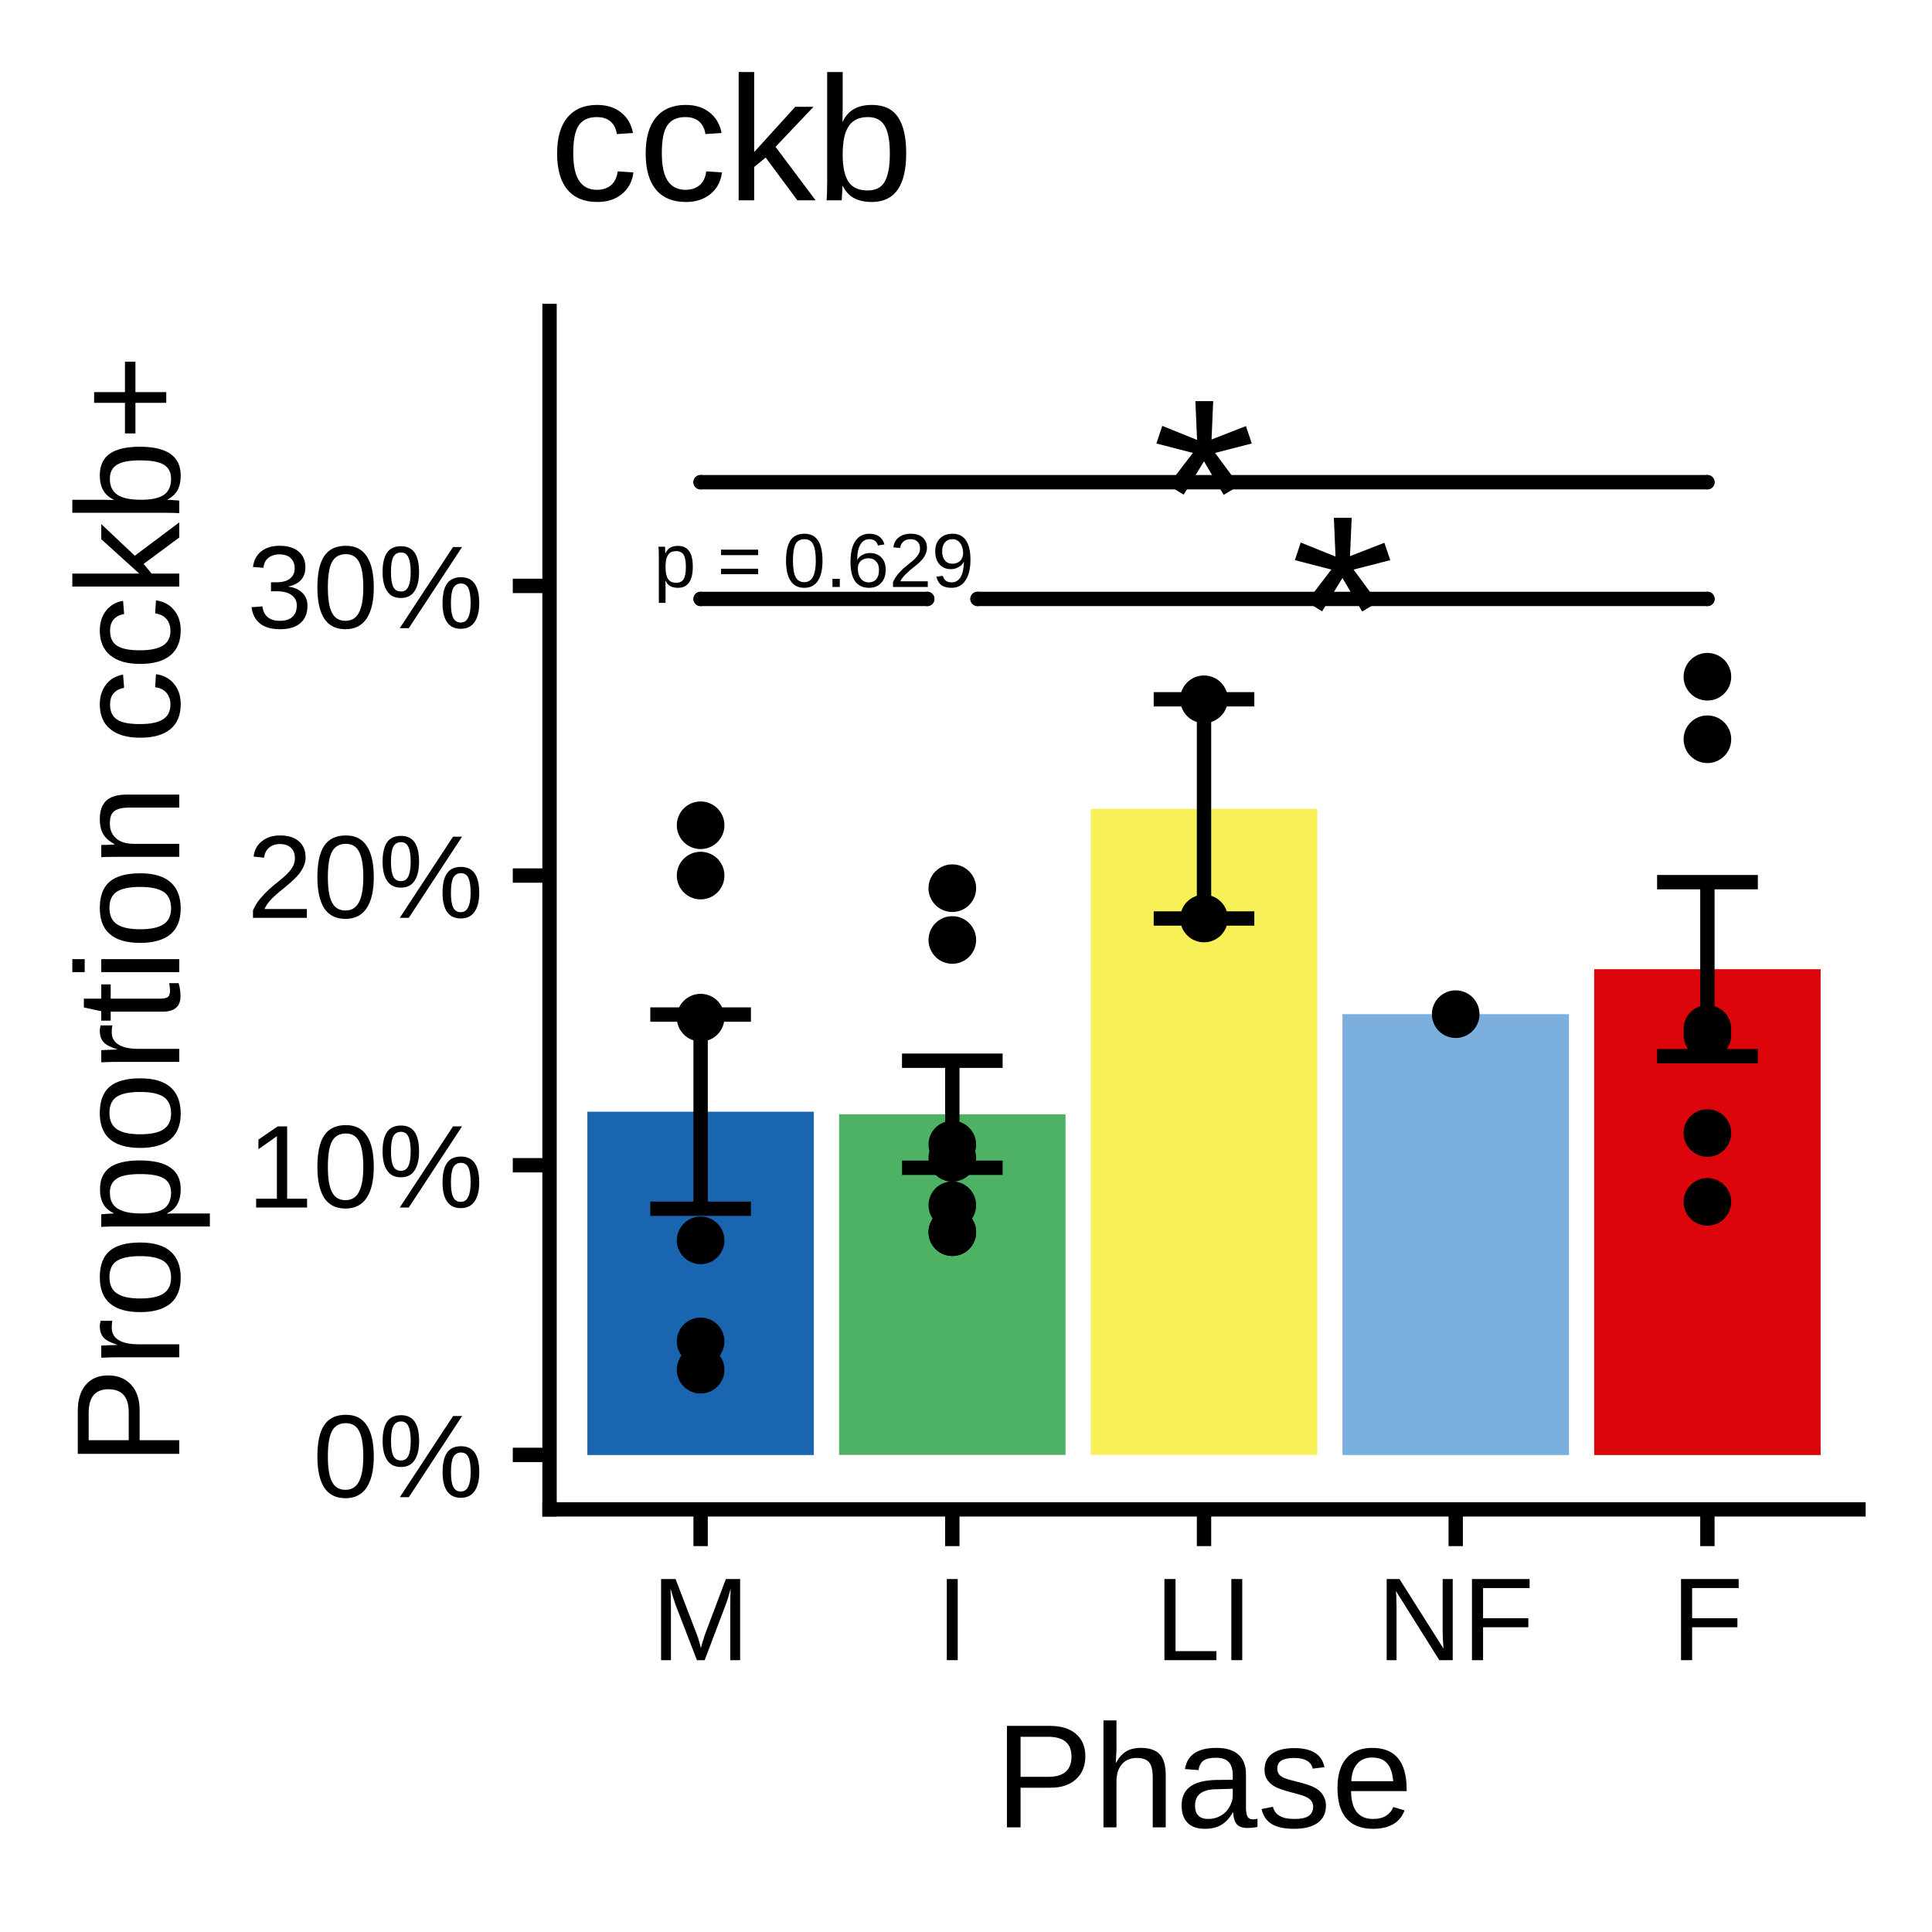
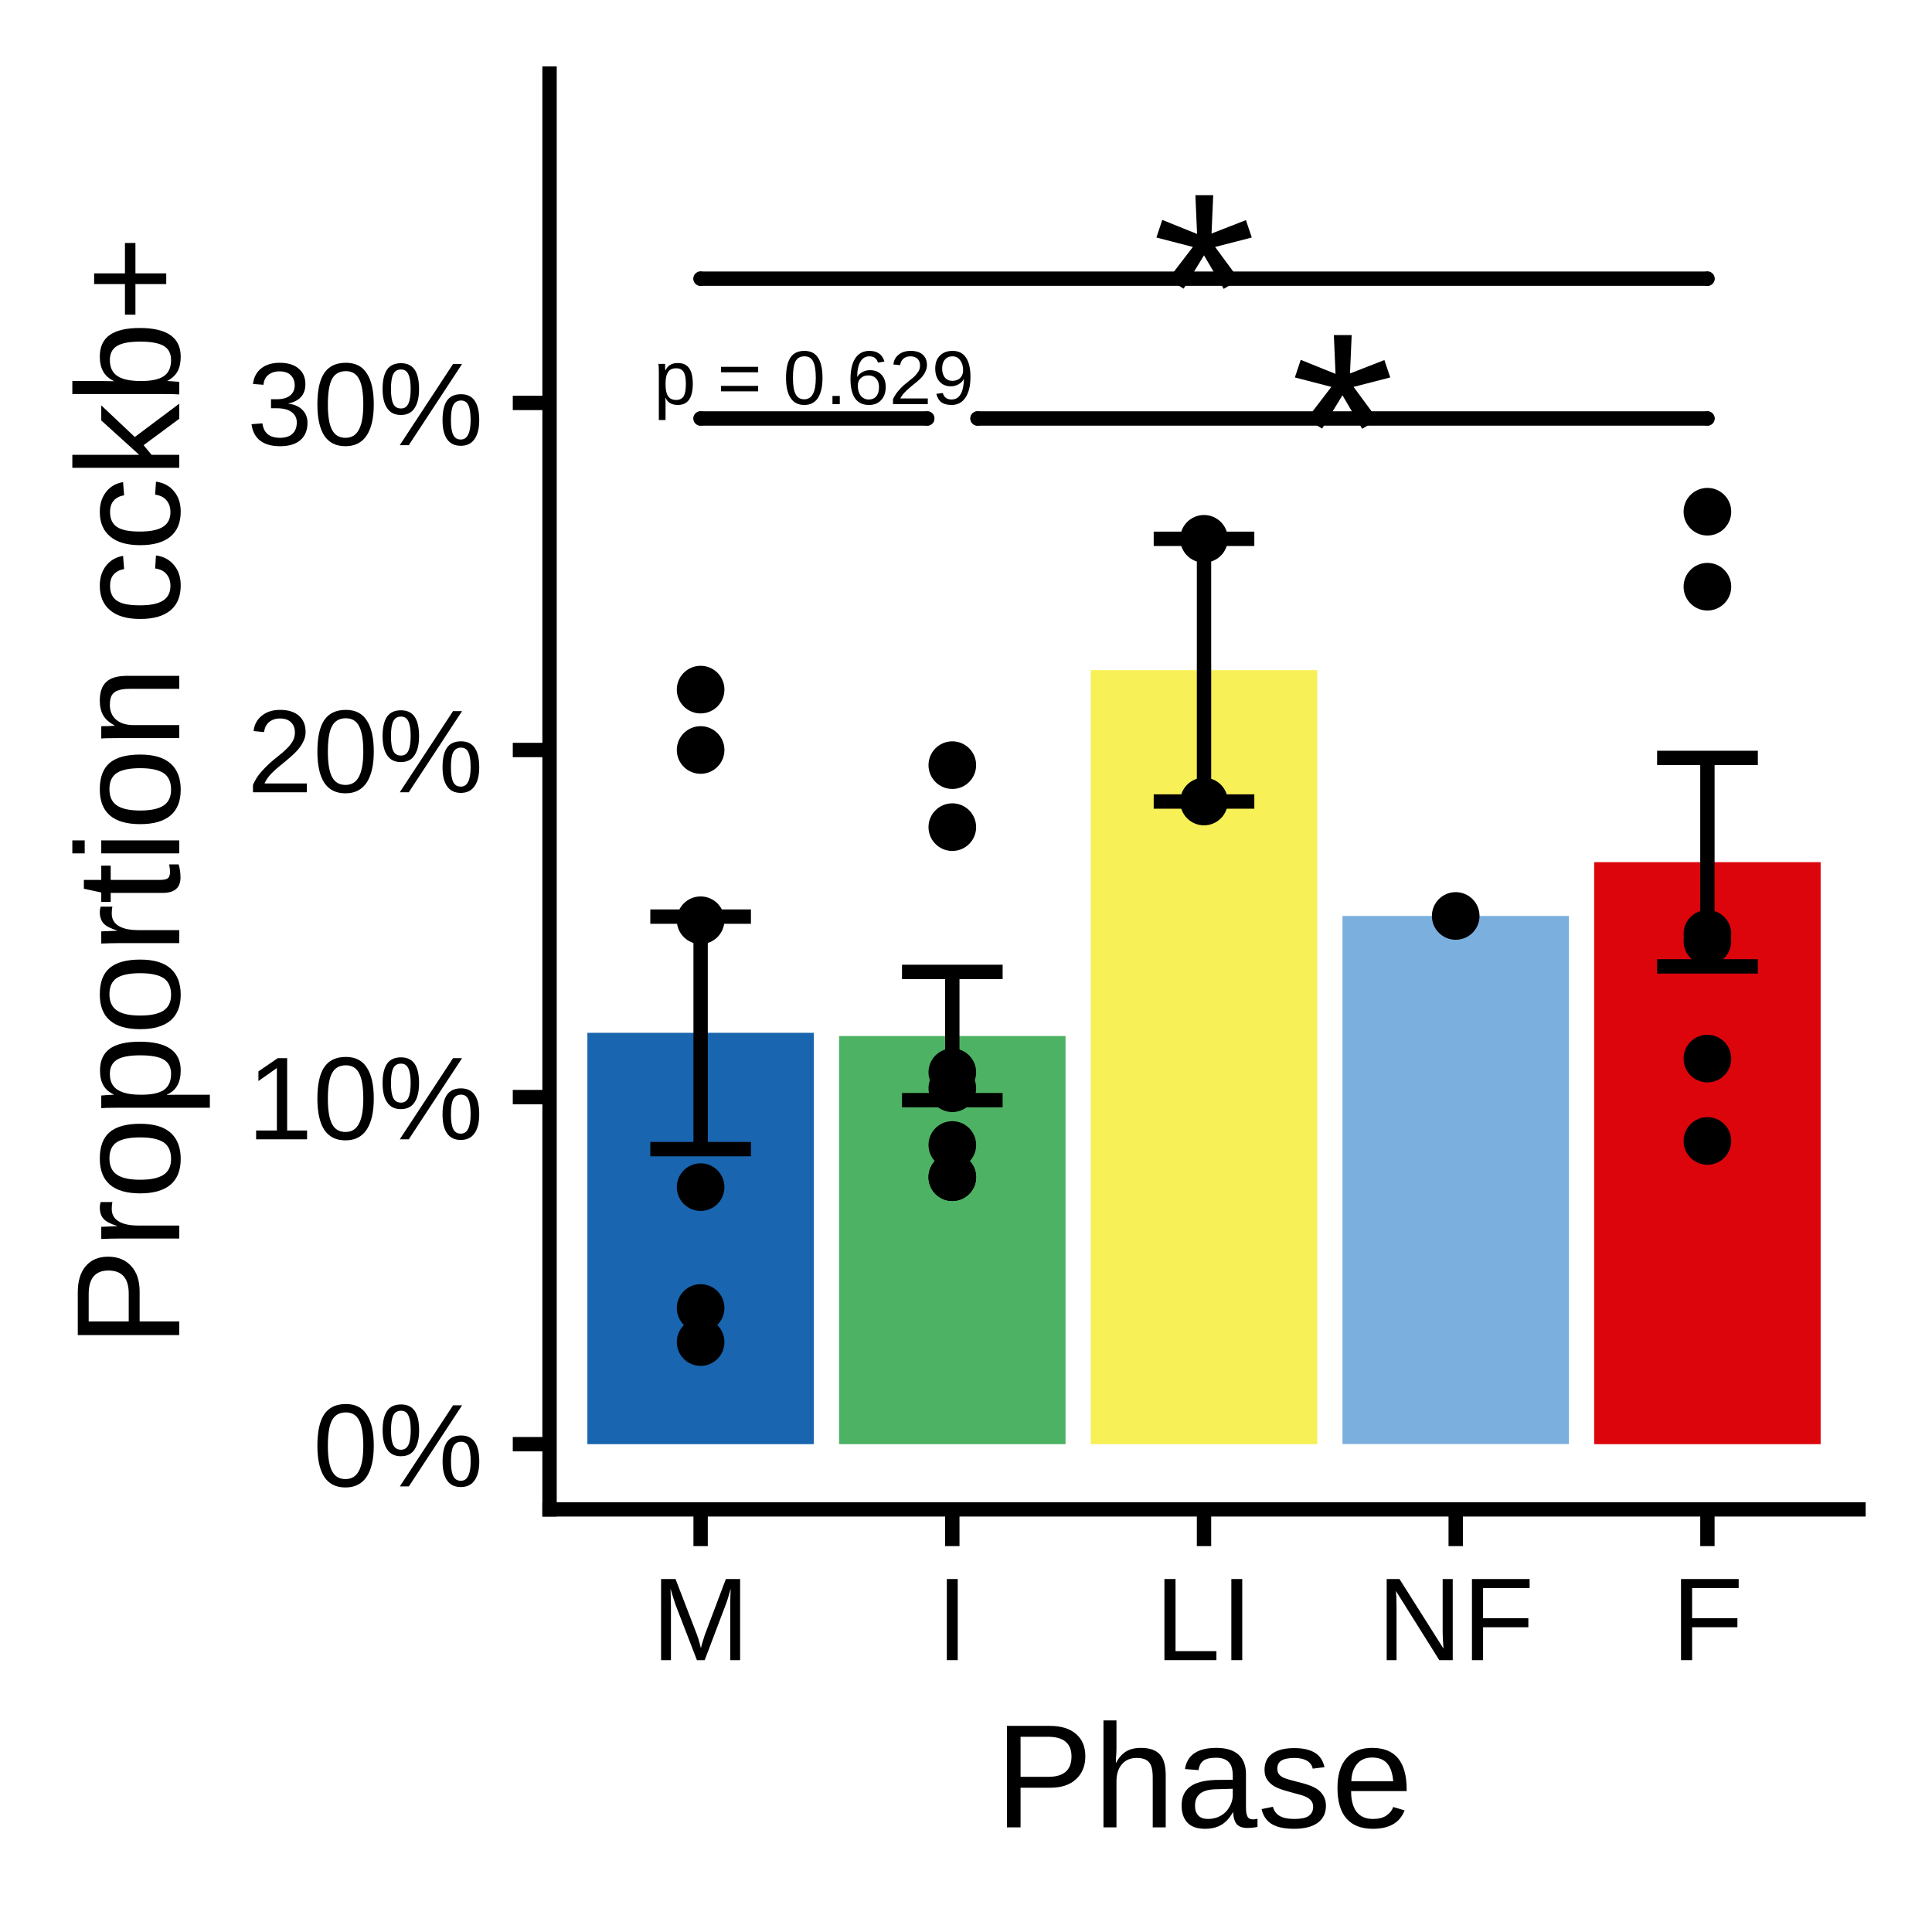
<svg xmlns="http://www.w3.org/2000/svg" class="svglite" width="144.00pt" height="144.00pt" viewBox="0 0 144.00 144.00">
  <defs>
    <style type="text/css">
    .svglite line, .svglite polyline, .svglite polygon, .svglite path, .svglite rect, .svglite circle {
      fill: none;
      stroke: #000000;
      stroke-linecap: round;
      stroke-linejoin: round;
      stroke-miterlimit: 10.00;
    }
    .svglite text {
      white-space: pre;
    }
  </style>
  </defs>
  <rect width="100%" height="100%" style="stroke: none; fill: #FFFFFF;" />
  <defs>
    <clipPath id="cpMC4wMHwxNDQuMDB8MC4wMHwxNDQuMDA=">
      <rect x="0.00" y="0.00" width="144.00" height="144.00" />
    </clipPath>
  </defs>
  <g clip-path="url(#cpMC4wMHwxNDQuMDB8MC4wMHwxNDQuMDA=)">
    <rect x="-0" y="0.00" width="144.00" height="144.00" style="stroke-width: 1.07; stroke: #FFFFFF; fill: #FFFFFF;" />
  </g>
  <defs>
-     <clipPath id="cpNDAuOTZ8MTM4LjUyfDIzLjE4fDExMi41MA==">
-       <rect x="40.96" y="23.18" width="97.56" height="89.33" />
+     <clipPath id="cpNDAuOTZ8MTM4LjUyfDUuNDh8MTEyLjUw">
+       <rect x="40.96" y="5.48" width="97.56" height="107.02" />
    </clipPath>
  </defs>
-   <g clip-path="url(#cpNDAuOTZ8MTM4LjUyfDIzLjE4fDExMi41MA==)">
-     <rect x="40.96" y="23.18" width="97.56" height="89.33" style="stroke-width: 1.07; stroke: none; fill: #FFFFFF;" />
-     <rect x="43.78" y="82.86" width="16.88" height="25.59" style="stroke-width: 1.07; stroke: none; stroke-linecap: butt; stroke-linejoin: miter; fill: #1965B0;" />
-     <rect x="62.54" y="83.05" width="16.88" height="25.39" style="stroke-width: 1.07; stroke: none; stroke-linecap: butt; stroke-linejoin: miter; fill: #4EB265;" />
-     <rect x="81.30" y="60.29" width="16.88" height="48.15" style="stroke-width: 1.07; stroke: none; stroke-linecap: butt; stroke-linejoin: miter; fill: #F7F056;" />
-     <rect x="100.06" y="75.59" width="16.88" height="32.86" style="stroke-width: 1.07; stroke: none; stroke-linecap: butt; stroke-linejoin: miter; fill: #7BAFDE;" />
-     <rect x="118.82" y="72.24" width="16.88" height="36.21" style="stroke-width: 1.07; stroke: none; stroke-linecap: butt; stroke-linejoin: miter; fill: #DC050C;" />
-     <polyline points="48.47,75.62 55.97,75.62 " style="stroke-width: 1.07; stroke-linecap: butt;" />
-     <polyline points="52.22,75.62 52.22,90.09 " style="stroke-width: 1.07; stroke-linecap: butt;" />
-     <polyline points="48.47,90.09 55.97,90.09 " style="stroke-width: 1.07; stroke-linecap: butt;" />
-     <polyline points="67.23,79.06 74.73,79.06 " style="stroke-width: 1.07; stroke-linecap: butt;" />
-     <polyline points="70.98,79.06 70.98,87.04 " style="stroke-width: 1.07; stroke-linecap: butt;" />
-     <polyline points="67.23,87.04 74.73,87.04 " style="stroke-width: 1.07; stroke-linecap: butt;" />
-     <polyline points="85.99,52.12 93.49,52.12 " style="stroke-width: 1.07; stroke-linecap: butt;" />
-     <polyline points="89.74,52.12 89.74,68.46 " style="stroke-width: 1.07; stroke-linecap: butt;" />
-     <polyline points="85.99,68.46 93.49,68.46 " style="stroke-width: 1.07; stroke-linecap: butt;" />
-     <polyline points="123.51,65.75 131.02,65.75 " style="stroke-width: 1.07; stroke-linecap: butt;" />
-     <polyline points="127.26,65.75 127.26,78.72 " style="stroke-width: 1.07; stroke-linecap: butt;" />
-     <polyline points="123.51,78.72 131.02,78.72 " style="stroke-width: 1.07; stroke-linecap: butt;" />
-     <circle cx="89.74" cy="68.46" r="1.42" style="stroke-width: 0.71; fill: #000000;" />
-     <circle cx="70.98" cy="89.83" r="1.42" style="stroke-width: 0.71; fill: #000000;" />
-     <circle cx="70.98" cy="66.20" r="1.42" style="stroke-width: 0.71; fill: #000000;" />
-     <circle cx="127.26" cy="55.10" r="1.42" style="stroke-width: 0.71; fill: #000000;" />
-     <circle cx="52.22" cy="65.26" r="1.42" style="stroke-width: 0.71; fill: #000000;" />
-     <circle cx="127.26" cy="77.15" r="1.42" style="stroke-width: 0.71; fill: #000000;" />
-     <circle cx="52.22" cy="61.51" r="1.42" style="stroke-width: 0.71; fill: #000000;" />
-     <circle cx="127.26" cy="89.58" r="1.42" style="stroke-width: 0.71; fill: #000000;" />
-     <circle cx="52.22" cy="92.45" r="1.42" style="stroke-width: 0.71; fill: #000000;" />
-     <circle cx="127.26" cy="76.69" r="1.42" style="stroke-width: 0.71; fill: #000000;" />
-     <circle cx="52.22" cy="102.09" r="1.42" style="stroke-width: 0.71; fill: #000000;" />
-     <circle cx="127.26" cy="50.44" r="1.42" style="stroke-width: 0.71; fill: #000000;" />
-     <circle cx="52.22" cy="75.85" r="1.42" style="stroke-width: 0.71; fill: #000000;" />
-     <circle cx="70.98" cy="91.84" r="1.42" style="stroke-width: 0.71; fill: #000000;" />
-     <circle cx="127.26" cy="84.45" r="1.42" style="stroke-width: 0.71; fill: #000000;" />
-     <circle cx="52.22" cy="99.98" r="1.42" style="stroke-width: 0.71; fill: #000000;" />
-     <circle cx="89.74" cy="52.12" r="1.42" style="stroke-width: 0.71; fill: #000000;" />
-     <circle cx="70.98" cy="86.30" r="1.42" style="stroke-width: 0.71; fill: #000000;" />
-     <circle cx="70.98" cy="91.84" r="1.42" style="stroke-width: 0.71; fill: #000000;" />
-     <circle cx="108.50" cy="75.59" r="1.42" style="stroke-width: 0.71; fill: #000000;" />
-     <circle cx="70.98" cy="85.31" r="1.42" style="stroke-width: 0.71; fill: #000000;" />
-     <circle cx="70.98" cy="70.06" r="1.42" style="stroke-width: 0.71; fill: #000000;" />
-     <text x="60.66" y="43.75" text-anchor="middle" style="font-size: 5.69px; font-family: &quot;Arial&quot;;" textLength="23.85px" lengthAdjust="spacingAndGlyphs">p = 0.629</text>
-     <line x1="52.22" y1="44.64" x2="52.22" y2="44.64" style="stroke-width: 1.07;" />
-     <line x1="52.22" y1="44.64" x2="69.11" y2="44.64" style="stroke-width: 1.07;" />
-     <line x1="69.11" y1="44.64" x2="69.11" y2="44.64" style="stroke-width: 1.07;" />
-     <text x="100.06" y="52.30" text-anchor="middle" style="font-size: 19.92px; font-family: &quot;Arial&quot;;" textLength="7.75px" lengthAdjust="spacingAndGlyphs">*</text>
-     <line x1="72.86" y1="44.64" x2="72.86" y2="44.64" style="stroke-width: 1.07;" />
-     <line x1="72.86" y1="44.64" x2="127.26" y2="44.64" style="stroke-width: 1.07;" />
-     <line x1="127.26" y1="44.64" x2="127.26" y2="44.64" style="stroke-width: 1.07;" />
-     <text x="89.74" y="43.60" text-anchor="middle" style="font-size: 19.92px; font-family: &quot;Arial&quot;;" textLength="7.75px" lengthAdjust="spacingAndGlyphs">*</text>
-     <line x1="52.22" y1="35.94" x2="52.22" y2="35.94" style="stroke-width: 1.07;" />
-     <line x1="52.22" y1="35.94" x2="127.26" y2="35.94" style="stroke-width: 1.07;" />
-     <line x1="127.26" y1="35.94" x2="127.26" y2="35.94" style="stroke-width: 1.07;" />
+   <g clip-path="url(#cpNDAuOTZ8MTM4LjUyfDUuNDh8MTEyLjUw)">
+     <rect x="40.96" y="5.48" width="97.56" height="107.02" style="stroke-width: 1.07; stroke: none; fill: #FFFFFF;" />
+     <rect x="43.78" y="76.98" width="16.88" height="30.66" style="stroke-width: 1.07; stroke: none; stroke-linecap: butt; stroke-linejoin: miter; fill: #1965B0;" />
+     <rect x="62.54" y="77.22" width="16.88" height="30.42" style="stroke-width: 1.07; stroke: none; stroke-linecap: butt; stroke-linejoin: miter; fill: #4EB265;" />
+     <rect x="81.30" y="49.95" width="16.88" height="57.69" style="stroke-width: 1.07; stroke: none; stroke-linecap: butt; stroke-linejoin: miter; fill: #F7F056;" />
+     <rect x="100.06" y="68.27" width="16.88" height="39.36" style="stroke-width: 1.07; stroke: none; stroke-linecap: butt; stroke-linejoin: miter; fill: #7BAFDE;" />
+     <rect x="118.82" y="64.26" width="16.88" height="43.38" style="stroke-width: 1.07; stroke: none; stroke-linecap: butt; stroke-linejoin: miter; fill: #DC050C;" />
+     <polyline points="48.47,68.32 55.97,68.32 " style="stroke-width: 1.07; stroke-linecap: butt;" />
+     <polyline points="52.22,68.32 52.22,85.65 " style="stroke-width: 1.07; stroke-linecap: butt;" />
+     <polyline points="48.47,85.65 55.97,85.65 " style="stroke-width: 1.07; stroke-linecap: butt;" />
+     <polyline points="67.23,72.44 74.73,72.44 " style="stroke-width: 1.07; stroke-linecap: butt;" />
+     <polyline points="70.98,72.44 70.98,82.00 " style="stroke-width: 1.07; stroke-linecap: butt;" />
+     <polyline points="67.23,82.00 74.73,82.00 " style="stroke-width: 1.07; stroke-linecap: butt;" />
+     <polyline points="85.99,40.16 93.49,40.16 " style="stroke-width: 1.07; stroke-linecap: butt;" />
+     <polyline points="89.74,40.16 89.74,59.74 " style="stroke-width: 1.07; stroke-linecap: butt;" />
+     <polyline points="85.99,59.74 93.49,59.74 " style="stroke-width: 1.07; stroke-linecap: butt;" />
+     <polyline points="123.51,56.49 131.02,56.49 " style="stroke-width: 1.07; stroke-linecap: butt;" />
+     <polyline points="127.26,56.49 127.26,72.03 " style="stroke-width: 1.07; stroke-linecap: butt;" />
+     <polyline points="123.51,72.03 131.02,72.03 " style="stroke-width: 1.07; stroke-linecap: butt;" />
+     <circle cx="89.74" cy="59.74" r="1.42" style="stroke-width: 0.71; fill: #000000;" />
+     <circle cx="70.98" cy="85.34" r="1.42" style="stroke-width: 0.71; fill: #000000;" />
+     <circle cx="70.98" cy="57.03" r="1.42" style="stroke-width: 0.71; fill: #000000;" />
+     <circle cx="127.26" cy="43.73" r="1.42" style="stroke-width: 0.71; fill: #000000;" />
+     <circle cx="52.22" cy="55.90" r="1.42" style="stroke-width: 0.71; fill: #000000;" />
+     <circle cx="127.26" cy="70.15" r="1.42" style="stroke-width: 0.71; fill: #000000;" />
+     <circle cx="52.22" cy="51.40" r="1.42" style="stroke-width: 0.71; fill: #000000;" />
+     <circle cx="127.26" cy="85.04" r="1.42" style="stroke-width: 0.71; fill: #000000;" />
+     <circle cx="52.22" cy="88.48" r="1.42" style="stroke-width: 0.71; fill: #000000;" />
+     <circle cx="127.26" cy="69.60" r="1.42" style="stroke-width: 0.71; fill: #000000;" />
+     <circle cx="52.22" cy="100.03" r="1.42" style="stroke-width: 0.71; fill: #000000;" />
+     <circle cx="127.26" cy="38.14" r="1.42" style="stroke-width: 0.71; fill: #000000;" />
+     <circle cx="52.22" cy="68.59" r="1.42" style="stroke-width: 0.71; fill: #000000;" />
+     <circle cx="70.98" cy="87.74" r="1.42" style="stroke-width: 0.71; fill: #000000;" />
+     <circle cx="127.26" cy="78.90" r="1.42" style="stroke-width: 0.71; fill: #000000;" />
+     <circle cx="52.22" cy="97.49" r="1.42" style="stroke-width: 0.71; fill: #000000;" />
+     <circle cx="89.74" cy="40.16" r="1.42" style="stroke-width: 0.71; fill: #000000;" />
+     <circle cx="70.98" cy="81.11" r="1.42" style="stroke-width: 0.71; fill: #000000;" />
+     <circle cx="70.98" cy="87.74" r="1.42" style="stroke-width: 0.71; fill: #000000;" />
+     <circle cx="108.50" cy="68.27" r="1.42" style="stroke-width: 0.71; fill: #000000;" />
+     <circle cx="70.98" cy="79.92" r="1.42" style="stroke-width: 0.71; fill: #000000;" />
+     <circle cx="70.98" cy="61.65" r="1.42" style="stroke-width: 0.71; fill: #000000;" />
+     <text x="60.66" y="30.12" text-anchor="middle" style="font-size: 5.69px; font-family: &quot;Arial&quot;;" textLength="23.85px" lengthAdjust="spacingAndGlyphs">p = 0.629</text>
+     <line x1="52.22" y1="31.19" x2="52.22" y2="31.19" style="stroke-width: 1.07;" />
+     <line x1="52.22" y1="31.19" x2="69.11" y2="31.19" style="stroke-width: 1.07;" />
+     <line x1="69.11" y1="31.19" x2="69.11" y2="31.19" style="stroke-width: 1.07;" />
+     <text x="100.06" y="38.68" text-anchor="middle" style="font-size: 19.92px; font-family: &quot;Arial&quot;;" textLength="7.75px" lengthAdjust="spacingAndGlyphs">*</text>
+     <line x1="72.86" y1="31.19" x2="72.86" y2="31.19" style="stroke-width: 1.07;" />
+     <line x1="72.86" y1="31.19" x2="127.26" y2="31.19" style="stroke-width: 1.07;" />
+     <line x1="127.26" y1="31.19" x2="127.26" y2="31.19" style="stroke-width: 1.07;" />
+     <text x="89.74" y="28.25" text-anchor="middle" style="font-size: 19.92px; font-family: &quot;Arial&quot;;" textLength="7.75px" lengthAdjust="spacingAndGlyphs">*</text>
+     <line x1="52.22" y1="20.77" x2="52.22" y2="20.77" style="stroke-width: 1.07;" />
+     <line x1="52.22" y1="20.77" x2="127.26" y2="20.77" style="stroke-width: 1.07;" />
+     <line x1="127.26" y1="20.77" x2="127.26" y2="20.77" style="stroke-width: 1.07;" />
  </g>
  <g clip-path="url(#cpMC4wMHwxNDQuMDB8MC4wMHwxNDQuMDA=)">
-     <polyline points="40.96,112.50 40.96,23.18 " style="stroke-width: 1.07; stroke-linecap: square;" />
-     <text x="36.03" y="111.59" text-anchor="end" style="font-size: 8.80px; font-family: &quot;Arial&quot;;" textLength="12.72px" lengthAdjust="spacingAndGlyphs">0%</text>
-     <text x="36.03" y="90.00" text-anchor="end" style="font-size: 8.80px; font-family: &quot;Arial&quot;;" textLength="17.62px" lengthAdjust="spacingAndGlyphs">10%</text>
-     <text x="36.03" y="68.41" text-anchor="end" style="font-size: 8.80px; font-family: &quot;Arial&quot;;" textLength="17.62px" lengthAdjust="spacingAndGlyphs">20%</text>
-     <text x="36.03" y="46.82" text-anchor="end" style="font-size: 8.80px; font-family: &quot;Arial&quot;;" textLength="17.62px" lengthAdjust="spacingAndGlyphs">30%</text>
-     <polyline points="38.22,108.44 40.96,108.44 " style="stroke-width: 1.07; stroke-linecap: butt;" />
-     <polyline points="38.22,86.85 40.96,86.85 " style="stroke-width: 1.07; stroke-linecap: butt;" />
-     <polyline points="38.22,65.26 40.96,65.26 " style="stroke-width: 1.07; stroke-linecap: butt;" />
-     <polyline points="38.22,43.67 40.96,43.67 " style="stroke-width: 1.07; stroke-linecap: butt;" />
+     <polyline points="40.96,112.50 40.96,5.48 " style="stroke-width: 1.07; stroke-linecap: square;" />
+     <text x="36.03" y="110.79" text-anchor="end" style="font-size: 8.80px; font-family: &quot;Arial&quot;;" textLength="12.72px" lengthAdjust="spacingAndGlyphs">0%</text>
+     <text x="36.03" y="84.92" text-anchor="end" style="font-size: 8.80px; font-family: &quot;Arial&quot;;" textLength="17.62px" lengthAdjust="spacingAndGlyphs">10%</text>
+     <text x="36.03" y="59.05" text-anchor="end" style="font-size: 8.80px; font-family: &quot;Arial&quot;;" textLength="17.62px" lengthAdjust="spacingAndGlyphs">20%</text>
+     <text x="36.03" y="33.18" text-anchor="end" style="font-size: 8.80px; font-family: &quot;Arial&quot;;" textLength="17.62px" lengthAdjust="spacingAndGlyphs">30%</text>
+     <polyline points="38.22,107.64 40.96,107.64 " style="stroke-width: 1.07; stroke-linecap: butt;" />
+     <polyline points="38.22,81.77 40.96,81.77 " style="stroke-width: 1.07; stroke-linecap: butt;" />
+     <polyline points="38.22,55.90 40.96,55.90 " style="stroke-width: 1.07; stroke-linecap: butt;" />
+     <polyline points="38.22,30.03 40.96,30.03 " style="stroke-width: 1.07; stroke-linecap: butt;" />
    <polyline points="40.96,112.50 138.52,112.50 " style="stroke-width: 1.07; stroke-linecap: square;" />
    <polyline points="52.22,115.24 52.22,112.50 " style="stroke-width: 1.07; stroke-linecap: butt;" />
    <polyline points="70.98,115.24 70.98,112.50 " style="stroke-width: 1.07; stroke-linecap: butt;" />
    <polyline points="89.74,115.24 89.74,112.50 " style="stroke-width: 1.07; stroke-linecap: butt;" />
    <polyline points="108.50,115.24 108.50,112.50 " style="stroke-width: 1.07; stroke-linecap: butt;" />
    <polyline points="127.26,115.24 127.26,112.50 " style="stroke-width: 1.07; stroke-linecap: butt;" />
    <text x="52.22" y="123.74" text-anchor="middle" style="font-size: 8.80px; font-family: &quot;Arial&quot;;" textLength="7.33px" lengthAdjust="spacingAndGlyphs">M</text>
    <text x="70.98" y="123.74" text-anchor="middle" style="font-size: 8.80px; font-family: &quot;Arial&quot;;" textLength="2.45px" lengthAdjust="spacingAndGlyphs">I</text>
    <text x="89.74" y="123.74" text-anchor="middle" style="font-size: 8.80px; font-family: &quot;Arial&quot;;" textLength="7.34px" lengthAdjust="spacingAndGlyphs">LI</text>
    <text x="108.50" y="123.74" text-anchor="middle" style="font-size: 8.80px; font-family: &quot;Arial&quot;;" textLength="11.72px" lengthAdjust="spacingAndGlyphs">NF</text>
    <text x="127.26" y="123.74" text-anchor="middle" style="font-size: 8.80px; font-family: &quot;Arial&quot;;" textLength="5.37px" lengthAdjust="spacingAndGlyphs">F</text>
    <text x="89.74" y="136.20" text-anchor="middle" style="font-size: 11.00px; font-family: &quot;Arial&quot;;" textLength="31.20px" lengthAdjust="spacingAndGlyphs">Phase</text>
-     <text transform="translate(13.36,67.84) rotate(-90)" text-anchor="middle" style="font-size: 11.00px; font-family: &quot;Arial&quot;;" textLength="82.87px" lengthAdjust="spacingAndGlyphs">Proportion cckb+</text>
-     <text x="40.96" y="14.93" style="font-size: 13.20px; font-family: &quot;Arial&quot;;" textLength="27.12px" lengthAdjust="spacingAndGlyphs">cckb</text>
+     <text transform="translate(13.36,58.99) rotate(-90)" text-anchor="middle" style="font-size: 11.00px; font-family: &quot;Arial&quot;;" textLength="82.87px" lengthAdjust="spacingAndGlyphs">Proportion cckb+</text>
  </g>
</svg>
